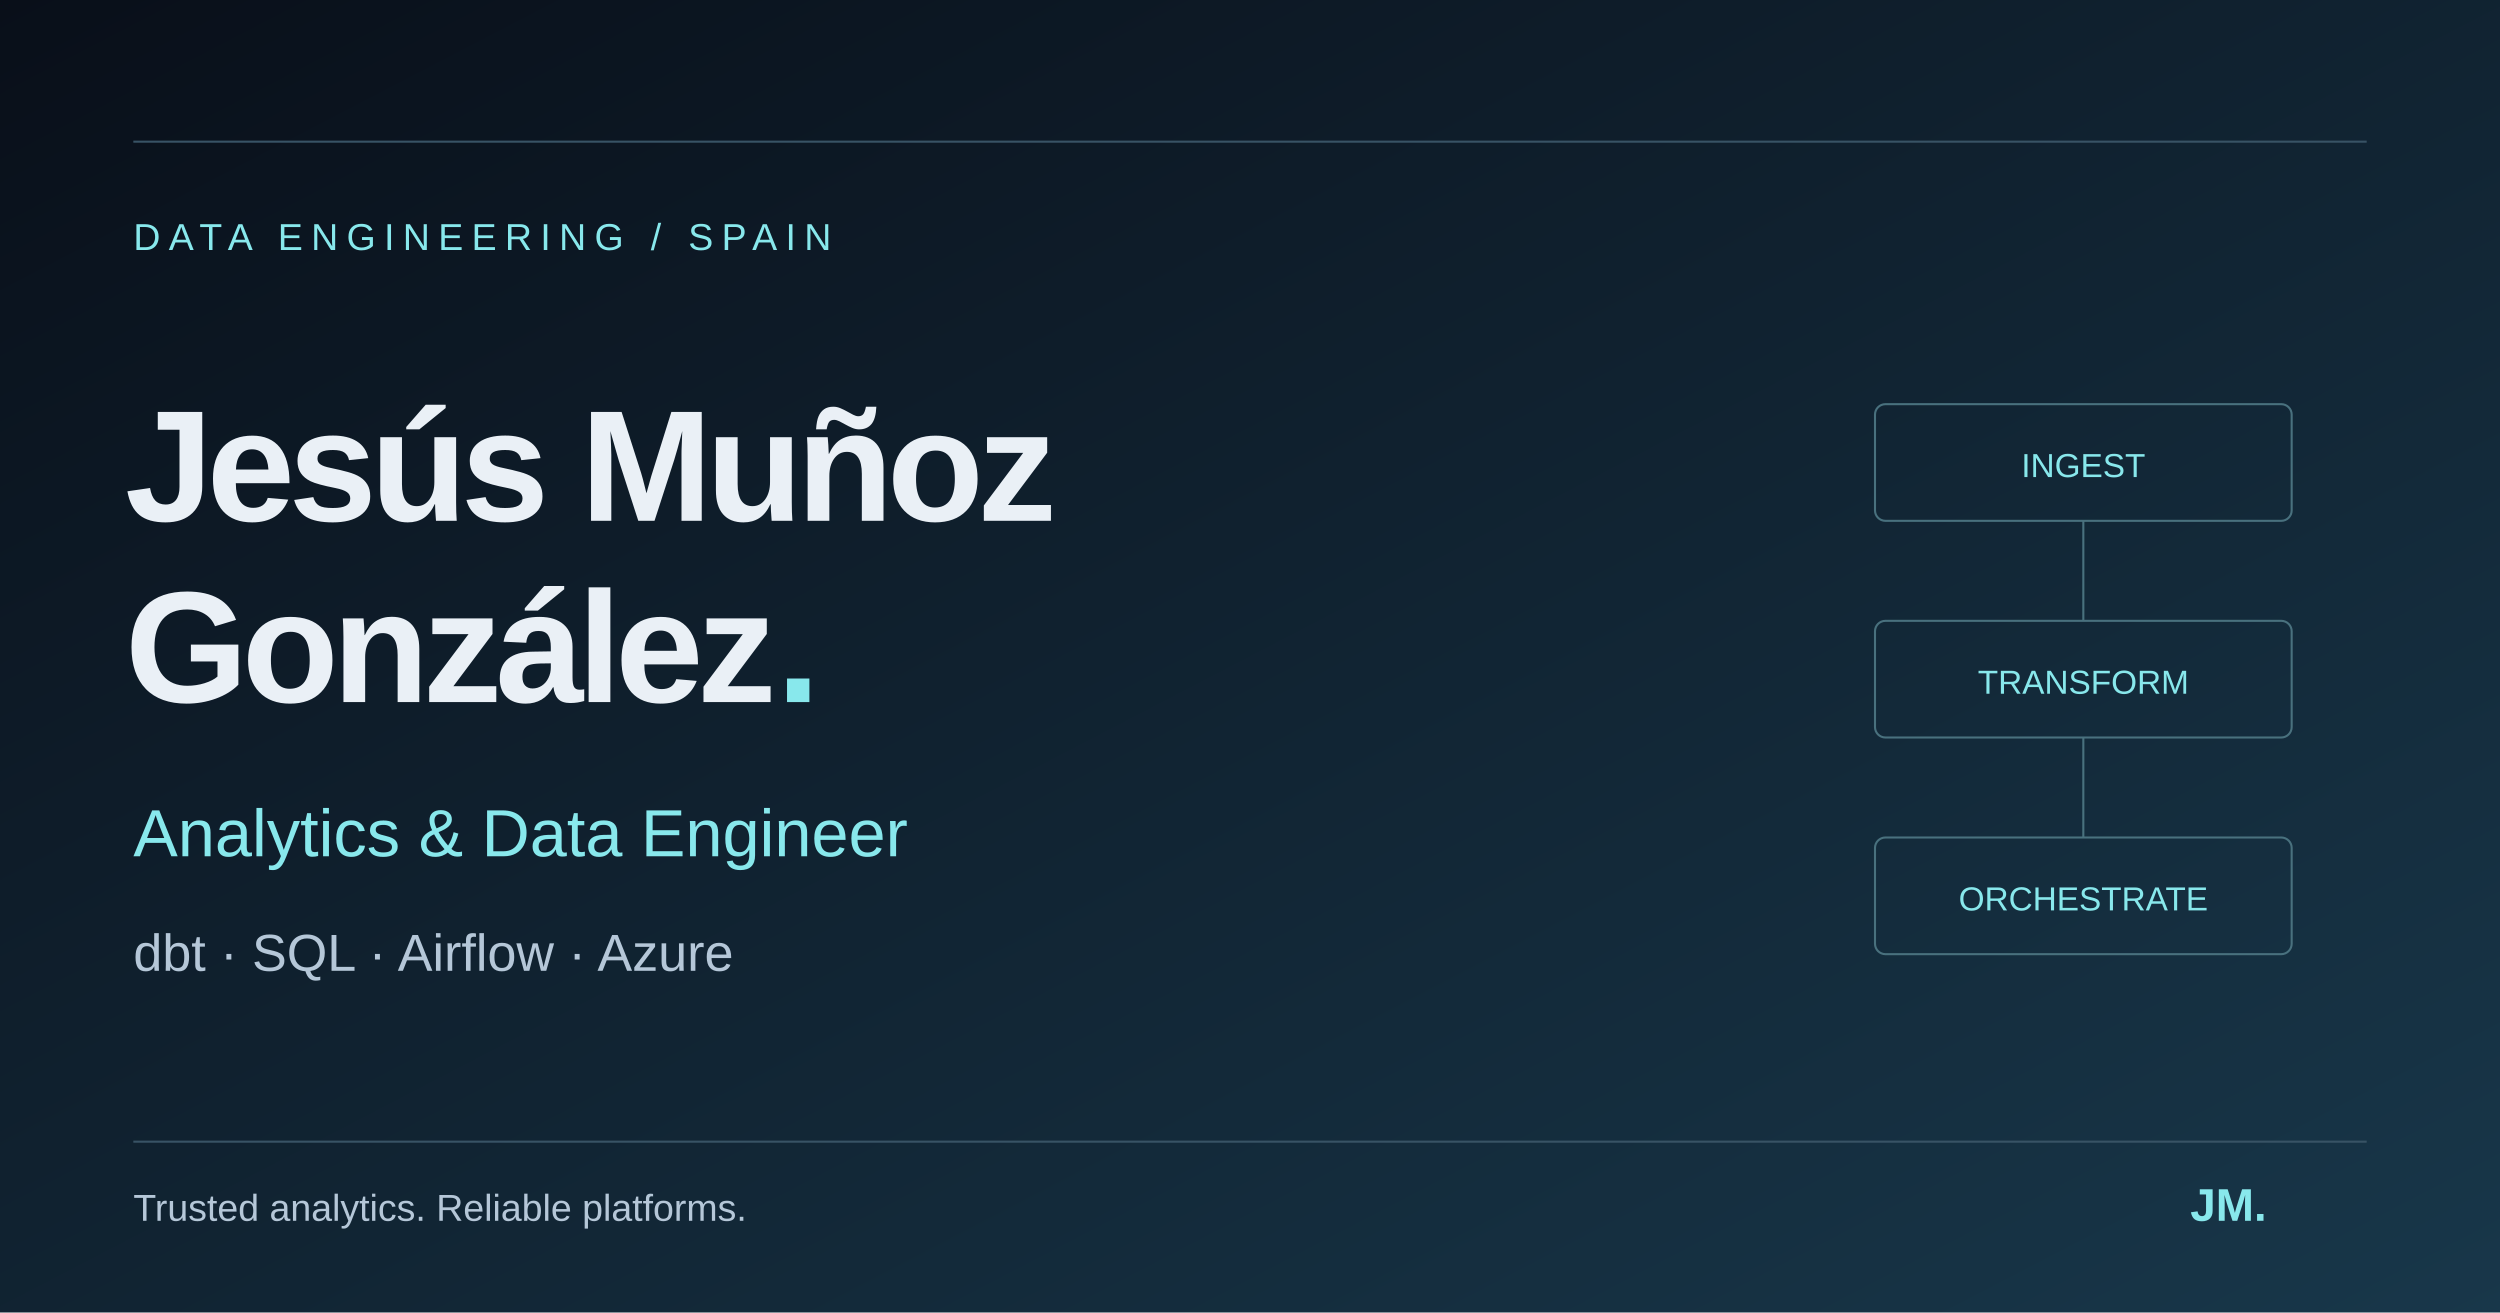
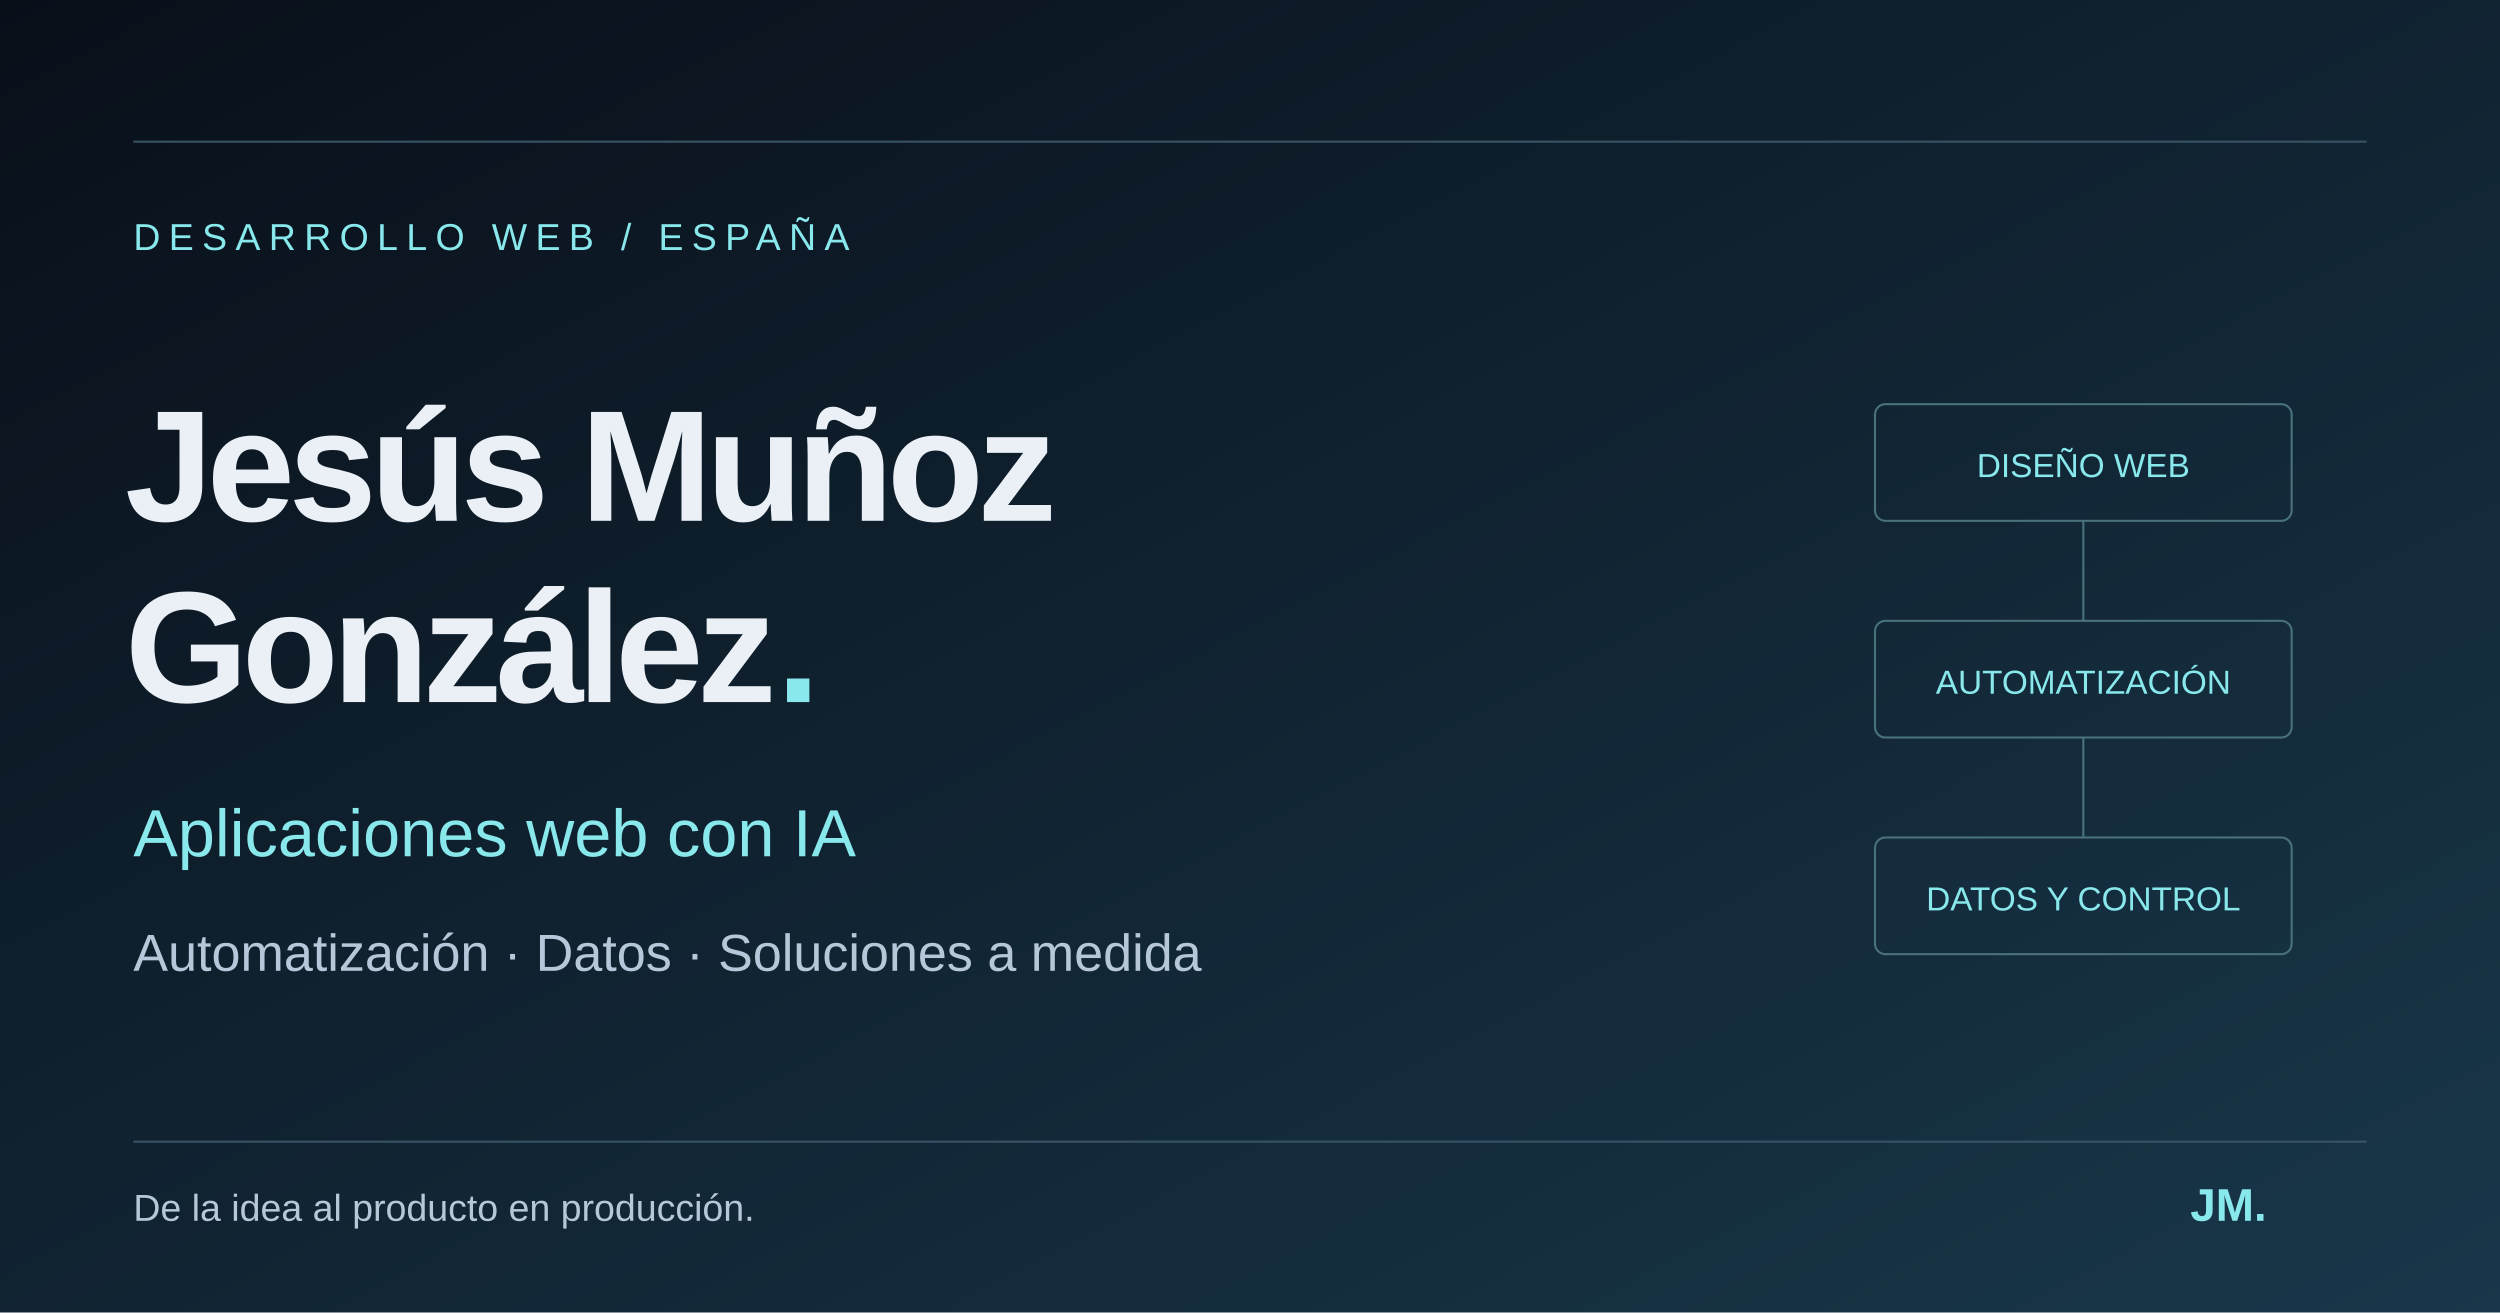
<svg xmlns="http://www.w3.org/2000/svg" width="1200" height="630" viewBox="0 0 1200 630">
  <defs>
    <linearGradient id="bg" x2="1" y2="1">
      <stop stop-color="#090f19" />
      <stop offset="1" stop-color="#18374a" />
    </linearGradient>
  </defs>
  <rect width="1200" height="630" fill="url(#bg)" />
  <path d="M64 68h1072M64 548h1072" stroke="#385365" />
  <g font-family="Arial, Helvetica, sans-serif">
-     <text x="64" y="120" fill="#88e8ec" font-size="18" letter-spacing="4">DATA ENGINEERING / SPAIN</text>
+     <text x="64" y="120" fill="#88e8ec" font-size="18" letter-spacing="4">DESARROLLO WEB / ESPAÑA</text>
    <text x="60" y="250" fill="#eaf0f6" font-size="76" font-weight="700" letter-spacing="-3">Jesús Muñoz</text>
    <text x="60" y="337" fill="#eaf0f6" font-size="76" font-weight="700" letter-spacing="-3">González<tspan fill="#88e8ec">.</tspan>
    </text>
-     <text x="64" y="411" fill="#88e8ec" font-size="32">Analytics &amp; Data Engineer</text>
-     <text x="64" y="466" fill="#b5c7d8" font-size="25">dbt · SQL · Airflow · Azure</text>
-     <text x="64" y="586" fill="#b5c7d8" font-size="18">Trusted analytics. Reliable platforms.</text>
+     <text x="64" y="411" fill="#88e8ec" font-size="32">Aplicaciones web con IA</text>
+     <text x="64" y="466" fill="#b5c7d8" font-size="25">Automatización · Datos · Soluciones a medida</text>
+     <text x="64" y="586" fill="#b5c7d8" font-size="18">De la idea al producto en producción.</text>
    <text x="1088" y="586" text-anchor="end" fill="#88e8ec" font-size="22" font-weight="700">JM.</text>
  </g>
  <g fill="none" stroke="#49717e">
    <rect x="900" y="194" width="200" height="56" rx="5" />
    <rect x="900" y="298" width="200" height="56" rx="5" />
    <rect x="900" y="402" width="200" height="56" rx="5" />
    <path d="M1000 250v48m0 56v48" />
  </g>
  <g fill="#88e8ec" font-family="Arial, Helvetica, sans-serif" font-size="16" text-anchor="middle">
-     <text x="1000" y="229">INGEST</text>
-     <text x="1000" y="333">TRANSFORM</text>
-     <text x="1000" y="437">ORCHESTRATE</text>
+     <text x="1000" y="229">DISEÑO WEB</text>
+     <text x="1000" y="333">AUTOMATIZACIÓN</text>
+     <text x="1000" y="437">DATOS Y CONTROL</text>
  </g>
</svg>
